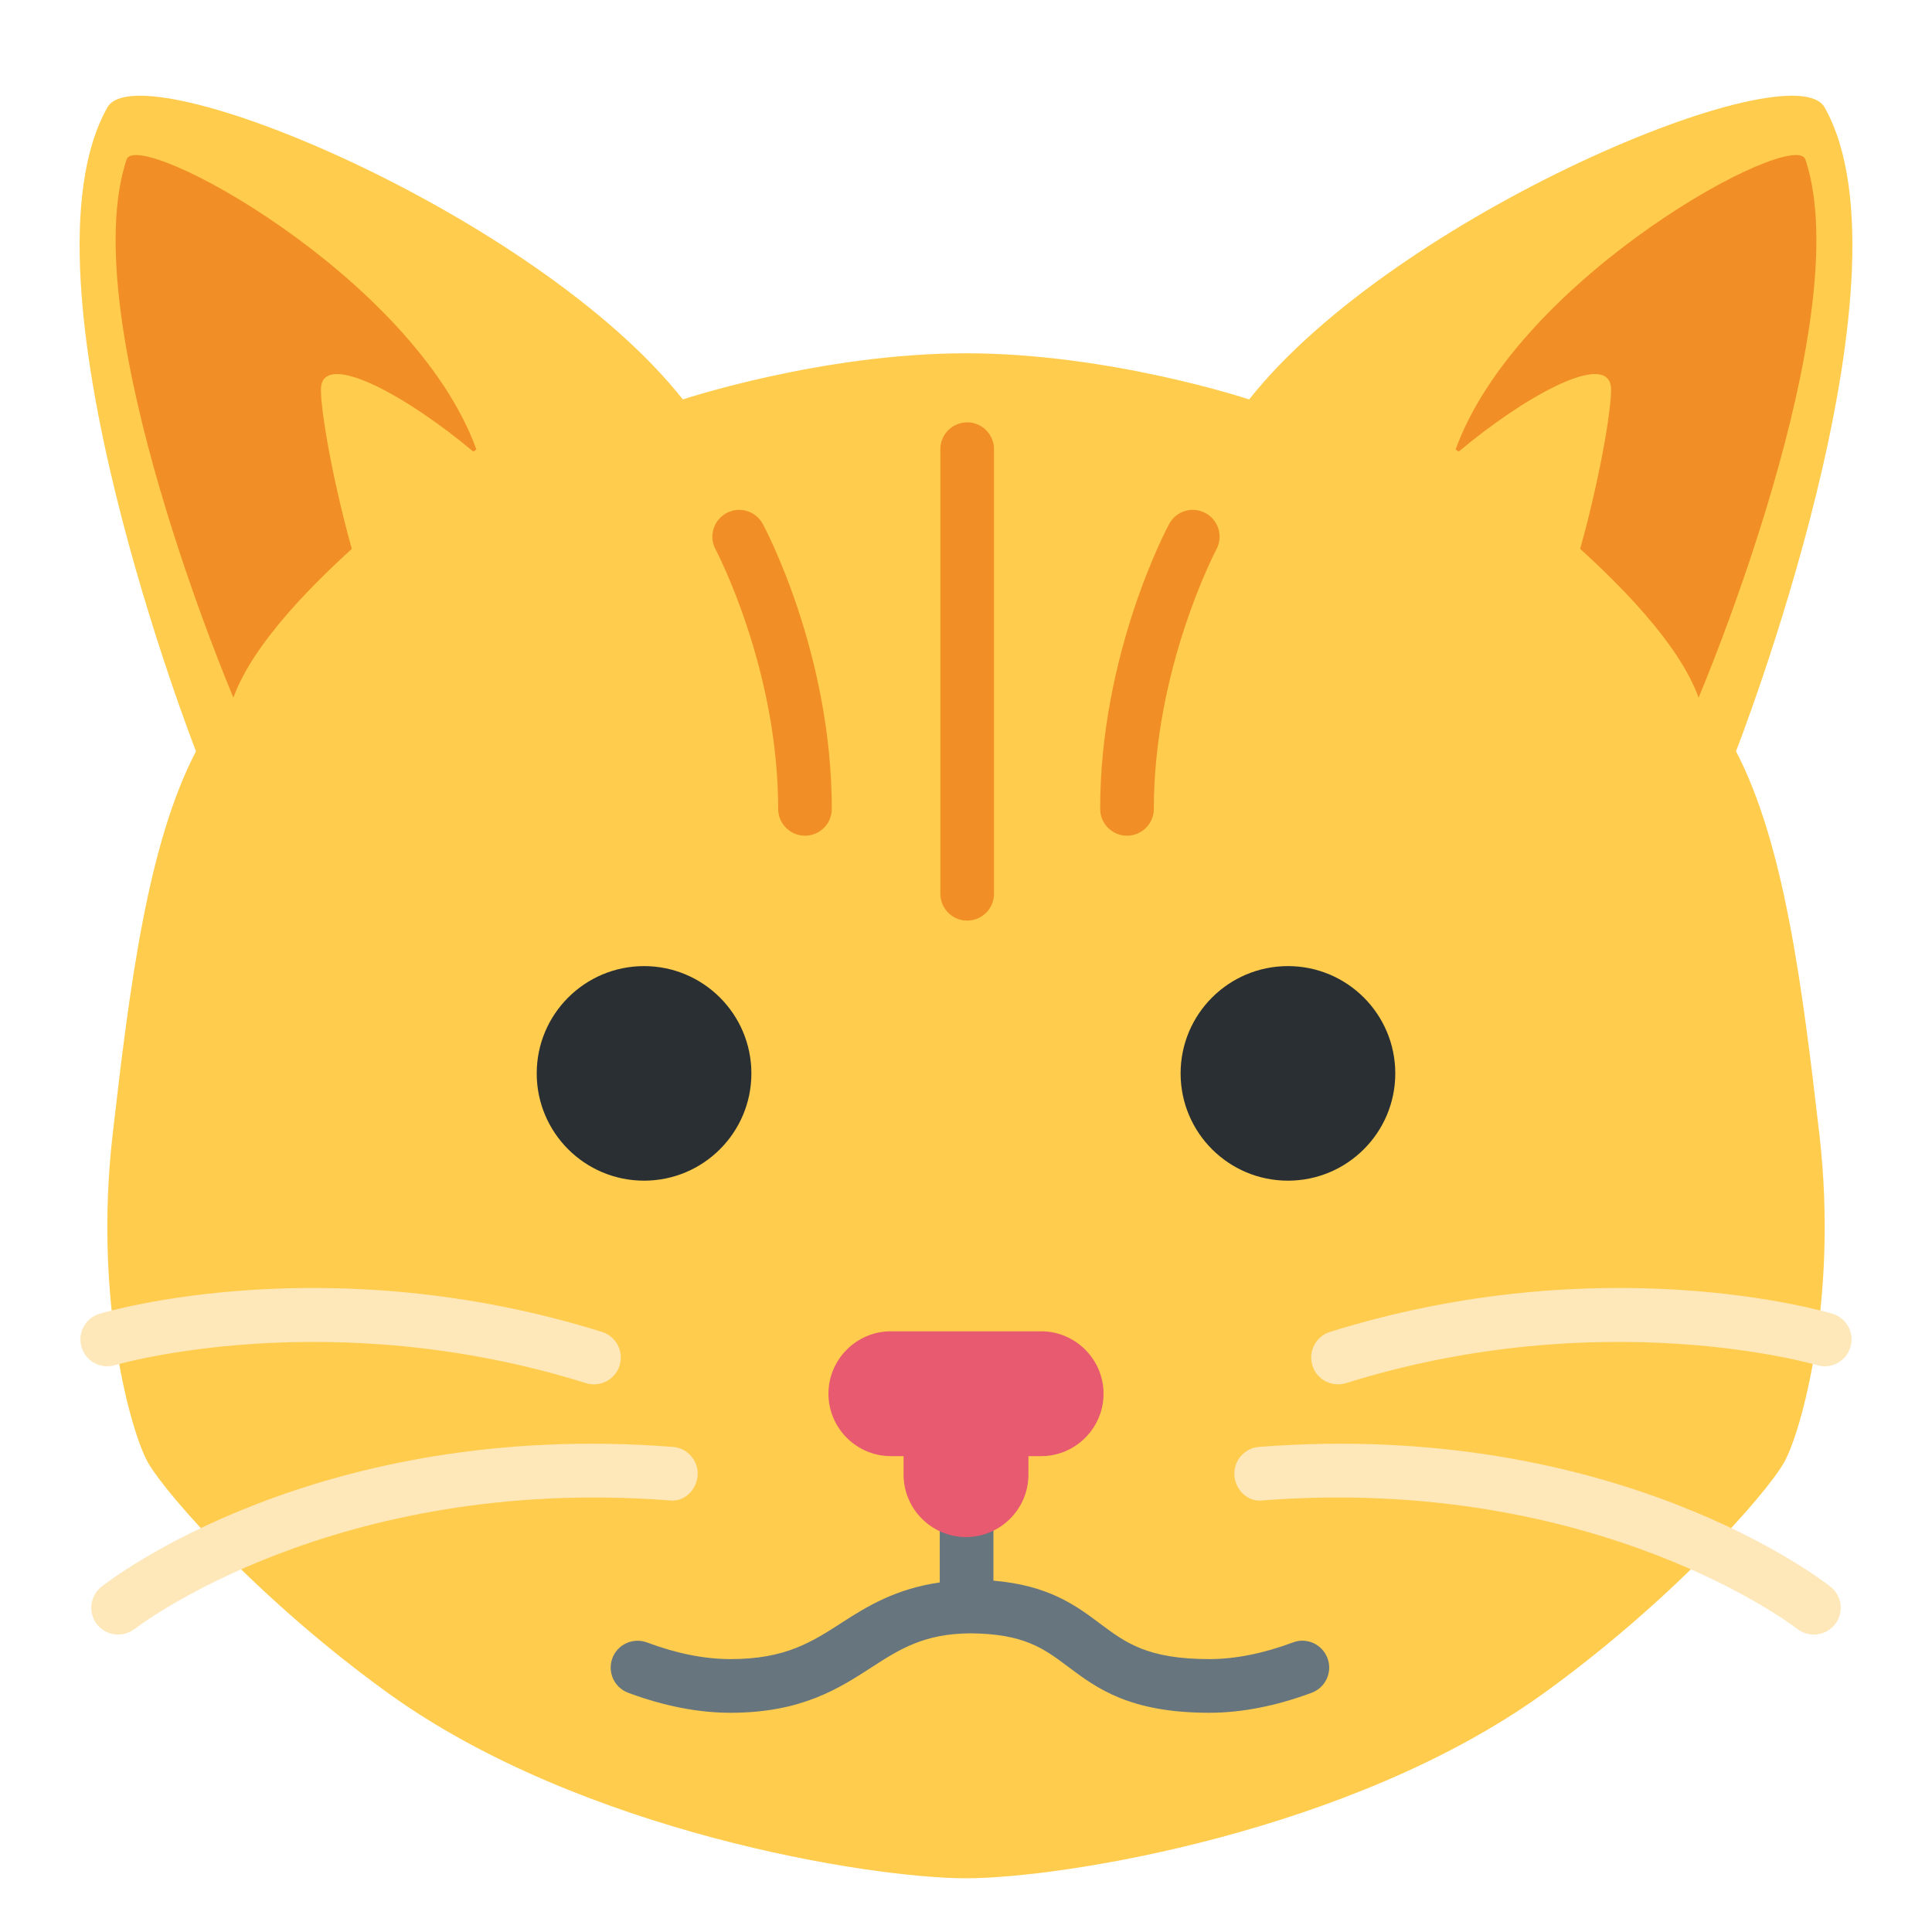
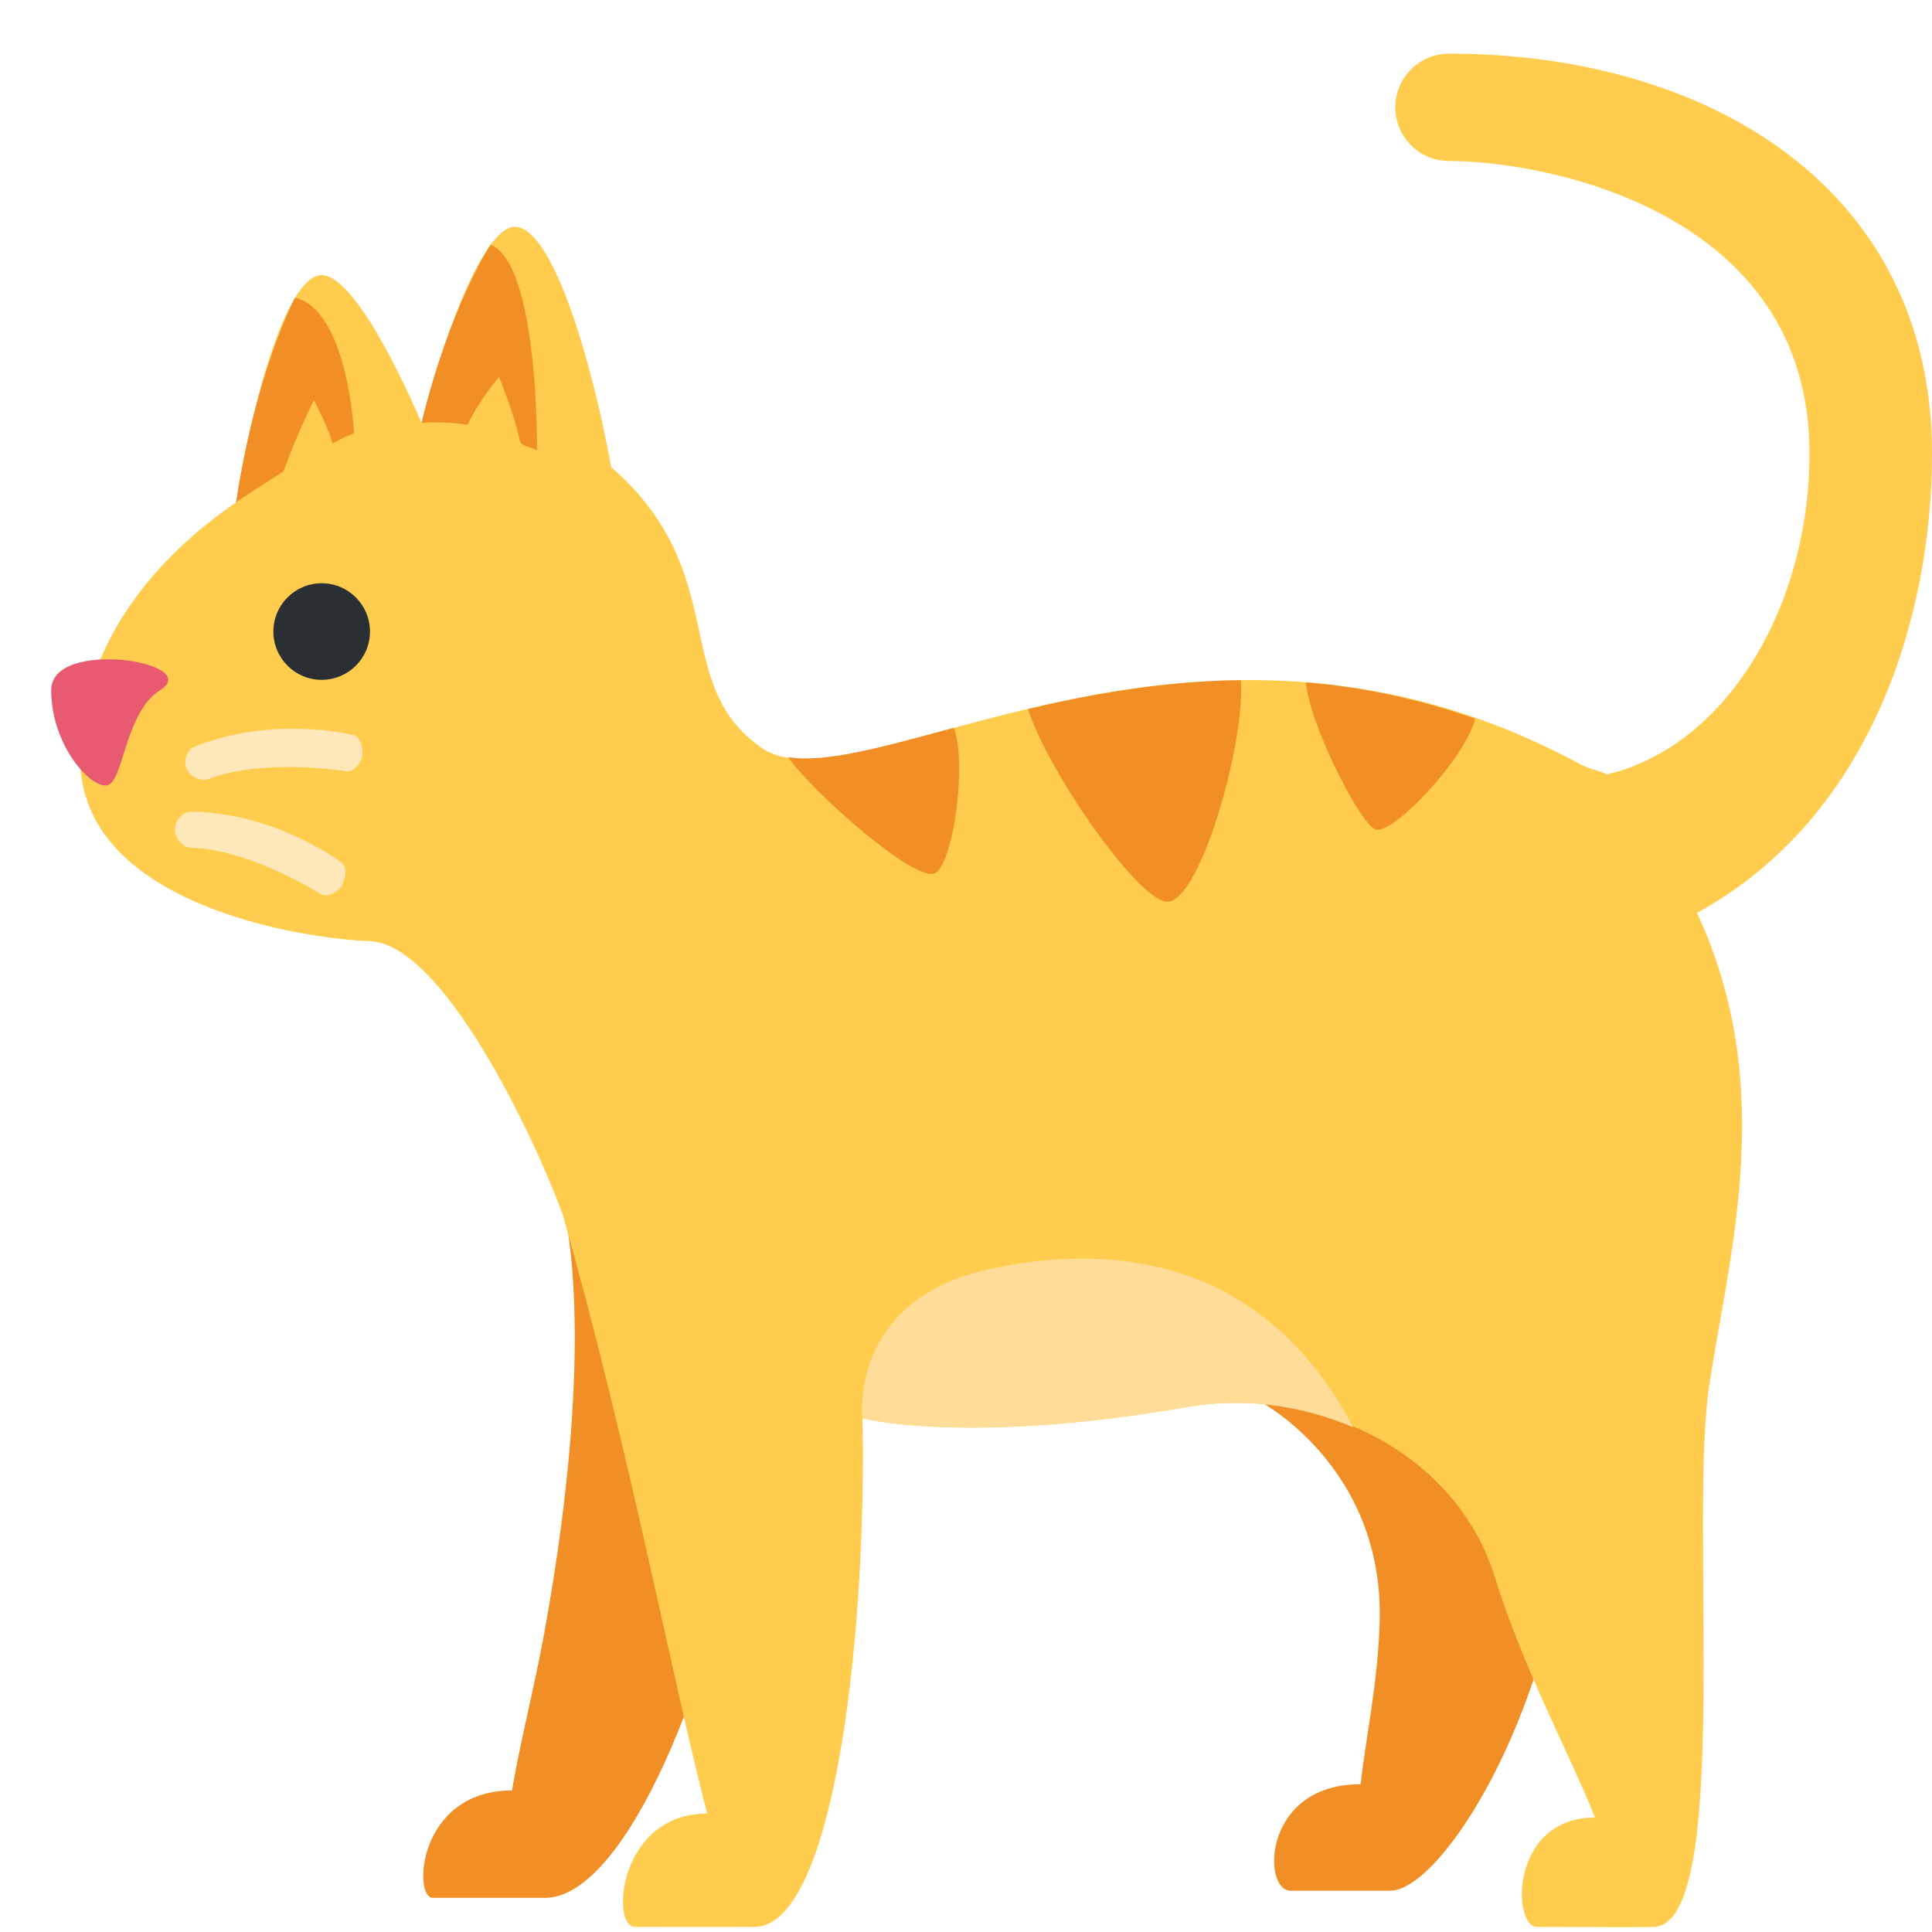
<svg xmlns="http://www.w3.org/2000/svg" viewBox="0 0 36 36">
-   <path fill="#FFCC4D" d="M32.348 13.999s3.445-8.812 1.651-11.998c-.604-1.073-8 1.998-10.723 5.442 0 0-2.586-.86-5.276-.86s-5.276.86-5.276.86C10.001 3.999 2.605.928 2.001 2.001.207 5.187 3.652 13.999 3.652 13.999c-.897 1.722-1.233 4.345-1.555 7.16-.354 3.086.35 5.546.658 6.089.35.617 2.123 2.605 4.484 4.306 3.587 2.583 8.967 3.445 10.761 3.445s7.174-.861 10.761-3.445c2.361-1.701 4.134-3.689 4.484-4.306.308-.543 1.012-3.003.659-6.089-.324-2.814-.659-5.438-1.556-7.16z" />
-   <path fill="#F18F26" d="M2.359 2.971c.2-.599 5.348 2.173 6.518 5.404 0 0-3.808 2.624-4.528 4.624 0 0-2.99-7.028-1.99-10.028z" />
-   <path fill="#FFCC4D" d="M5.98 7.261c0-1.414 5.457 2.733 4.457 3.733s-1.255.72-2.255 1.72S5.98 8.261 5.98 7.261z" />
-   <path fill="#F18F26" d="M33.641 2.971c-.2-.599-5.348 2.173-6.518 5.404 0 0 3.808 2.624 4.528 4.624 0 0 2.99-7.028 1.99-10.028z" />
-   <path fill="#FFCC4D" d="M30.02 7.261c0-1.414-5.457 2.733-4.457 3.733s1.255.72 2.255 1.72 2.202-4.453 2.202-5.453z" />
-   <path fill="#292F33" d="M14.001 20.001c0 1.105-.896 1.999-2 1.999s-2-.894-2-1.999c0-1.104.896-1.999 2-1.999s2 .896 2 1.999zm11.998 0c0 1.105-.896 1.999-2 1.999-1.105 0-2-.894-2-1.999 0-1.104.895-1.999 2-1.999s2 .896 2 1.999z" />
-   <path fill="#FEE7B8" d="M2.201 30.458c-.148 0-.294-.065-.393-.19-.171-.217-.134-.531.083-.702.162-.127 4.02-3.12 10.648-2.605.275.021.481.261.46.536-.021.275-.257.501-.537.46-6.233-.474-9.915 2.366-9.951 2.395-.093.07-.202.106-.31.106zm8.868-4.663c-.049 0-.1-.007-.149-.022-4.79-1.497-8.737-.347-8.777-.336-.265.081-.543-.07-.623-.335-.079-.265.071-.543.335-.622.173-.052 4.286-1.247 9.362.338.264.083.411.363.328.627-.066.213-.263.35-.476.35zm22.73 4.663c.148 0 .294-.065.393-.19.171-.217.134-.531-.083-.702-.162-.127-4.02-3.12-10.648-2.605-.275.021-.481.261-.46.536.022.275.257.501.537.46 6.233-.474 9.915 2.366 9.951 2.395.093.07.202.106.31.106zm-8.868-4.663c.049 0 .1-.007.149-.022 4.79-1.497 8.737-.347 8.777-.336.265.081.543-.07.623-.335.079-.265-.071-.543-.335-.622-.173-.052-4.286-1.247-9.362.338-.264.083-.411.363-.328.627.066.213.263.35.476.35z" />
-   <path fill="#67757F" d="M24.736 30.898c-.097-.258-.384-.392-.643-.294-.552.206-1.076.311-1.559.311-1.152 0-1.561-.306-2.033-.659-.451-.338-.956-.715-1.99-.803v-2.339c0-.276-.224-.5-.5-.5s-.5.224-.5.5v2.373c-.81.115-1.346.439-1.816.743-.568.367-1.059.685-2.083.685-.482 0-1.006-.104-1.558-.311-.258-.095-.547.035-.643.294-.097.259.035.547.293.644.664.247 1.306.373 1.907.373 1.319 0 2.014-.449 2.627-.845.524-.339.98-.631 1.848-.635.992.008 1.358.278 1.815.621.538.403 1.147.859 2.633.859.601 0 1.244-.126 1.908-.373.259-.097.391-.385.294-.644z" />
-   <path fill="#E75A70" d="M19.4 24.807h-2.8c-.64 0-1.163.523-1.163 1.163 0 .639.523 1.163 1.163 1.163h.237v.345c0 .639.523 1.163 1.163 1.163s1.163-.523 1.163-1.163v-.345h.237c.639 0 1.163-.523 1.163-1.163s-.524-1.163-1.163-1.163z" />
-   <path fill="#F18F26" d="M18.022 17.154c-.276 0-.5-.224-.5-.5V8.37c0-.276.224-.5.5-.5s.5.224.5.5v8.284c0 .277-.223.5-.5.5zM21 15.572c-.276 0-.5-.224-.5-.5 0-2.882 1.232-5.21 1.285-5.308.13-.244.435-.334.677-.204.243.13.334.433.204.677-.012.021-1.166 2.213-1.166 4.835 0 .276-.224.5-.5.5zm-6 0c-.276 0-.5-.224-.5-.5 0-2.623-1.155-4.814-1.167-4.835-.13-.244-.038-.546.205-.677.242-.131.545-.039.676.204.053.098 1.285 2.426 1.285 5.308.001.276-.223.5-.499.5z" />
+   <path fill="#F18F26" d="M10.478 22.439s.702 2.281-.337 7.993c-.186 1.025-.46 2.072-.599 2.93-1.757 0-1.851 2.002-1.478 2.002h2.094c1.337 0 2.971-3.334 3.854-7.961s-3.534-4.964-3.534-4.964zm13.042 3.702s2.272 1.22 2.188 4.081c-.033 1.131-.249 2.091-.355 3.024-1.832 0-1.839 1.985-1.305 1.985h1.856c.923 0 3.001-3.158 3.379-7.281.379-4.122-5.763-1.809-5.763-1.809z" />
+   <path fill="#FFCC4E" d="M36 8.447C36 3.525 31.859 1 27 1c-.553 0-1 .448-1 1s.447 1 1 1c1.804 0 6.717.934 6.717 5.447 0 2.881-1.567 5.462-3.77 5.982-.164-.073-.345-.104-.509-.192-7.239-3.917-13.457.902-15.226-.29-1.752-1.182-.539-3.255-2.824-5.243-.33-1.841-1.073-4.477-1.794-4.477-.549 0-1.265 1.825-1.74 3.656-.591-1.381-1.363-2.756-1.86-2.756-.64 0-1.278 2.273-1.594 4.235-1.68 1.147-2.906 2.809-2.906 4.765 0 2.7 4.05 3.357 5.4 3.411 1.35.054 3.023 3.562 3.585 5.072 1.242 4.367 2.051 8.699 2.698 11.183-1.649 0-1.804 2.111-1.348 2.111.713 0 1.953-.003 2.225 0 1.381.014 2.026-4.706 2.026-8.849 0-.212-.011-.627-.011-.627s1.93.505 6.038-.208c2.444-.424 5.03.849 5.746 3.163.527 1.704 1.399 3.305 1.868 4.484-1.589 0-1.545 2.037-1.084 2.037.787 0 1.801.014 2.183 0 1.468-.055.643-7.574 1.03-10.097s1.267-5.578-.229-8.797C34.857 15.236 36 11.505 36 8.447z" />
+   <circle fill="#292F33" cx="5.994" cy="11.768" r=".9" />
+   <path fill="#E75A70" d="M2.984 12.86c-.677.423-.677 1.777-1.015 1.777S.954 13.841.954 12.86c-.001-.981 2.862-.52 2.03 0z" />
+   <path fill="#FEE7B8" d="M6.578 14.343c-.041.026-.09.036-.142.026-.018-.004-1.548-.241-2.545.146-.129.05-.341-.023-.413-.191s.023-.365.152-.415c1.44-.569 2.857-.234 2.934-.218.139.029.195.19.188.372-.004.114-.104.235-.174.28zm-.472 2.339c-.048.009-.097-.001-.141-.031-.015-.01-1.331-.83-2.402-.853-.138-.003-.305-.154-.305-.341 0-.186.165-.335.304-.333 1.552.024 2.724.891 2.789.937.117.082.104.255.027.424-.049.107-.189.182-.272.197z" />
+   <path fill="#F18F26" d="M7.854 7.881s.372-.039.859.033c.217-.46.585-.887.585-.887s.281.668.386 1.179c.025.12.218.117.322.189 0 0 .038-3.463-.863-3.836.001-.002-.755 1.124-1.289 3.322zM4.399 9.36s.384-.267.883-.574c.217-.624.568-1.333.568-1.333s.307.602.345.81c.21-.114.21-.106.403-.19 0 0-.114-2.286-1.099-2.527 0 0-.732 1.372-1.1 3.814z" />
+   <path fill="#FD9" d="M18.45 23.644c-2.649.57-2.38 2.782-2.38 2.782s1.93.505 6.038-.208c1.067-.185 2.153-.03 3.107.377-1.607-3.047-4.315-3.479-6.765-2.951z" />
+   <path fill="#F18F26" d="M14.686 14.109c.476.676 2.397 2.368 2.745 2.159.338-.203.59-2.055.342-2.706-1.329.359-2.385.658-3.087.547zm7.024 2.689c.623.138 1.507-2.979 1.41-4.123-1.449.017-2.78.256-3.965.537.335 1.08 1.953 3.452 2.555 3.586zm2.627-4.082c.042.723.982 2.603 1.285 2.737.307.137 1.685-1.319 1.866-2.061-1.086-.378-2.142-.597-3.151-.676z" />
</svg>
